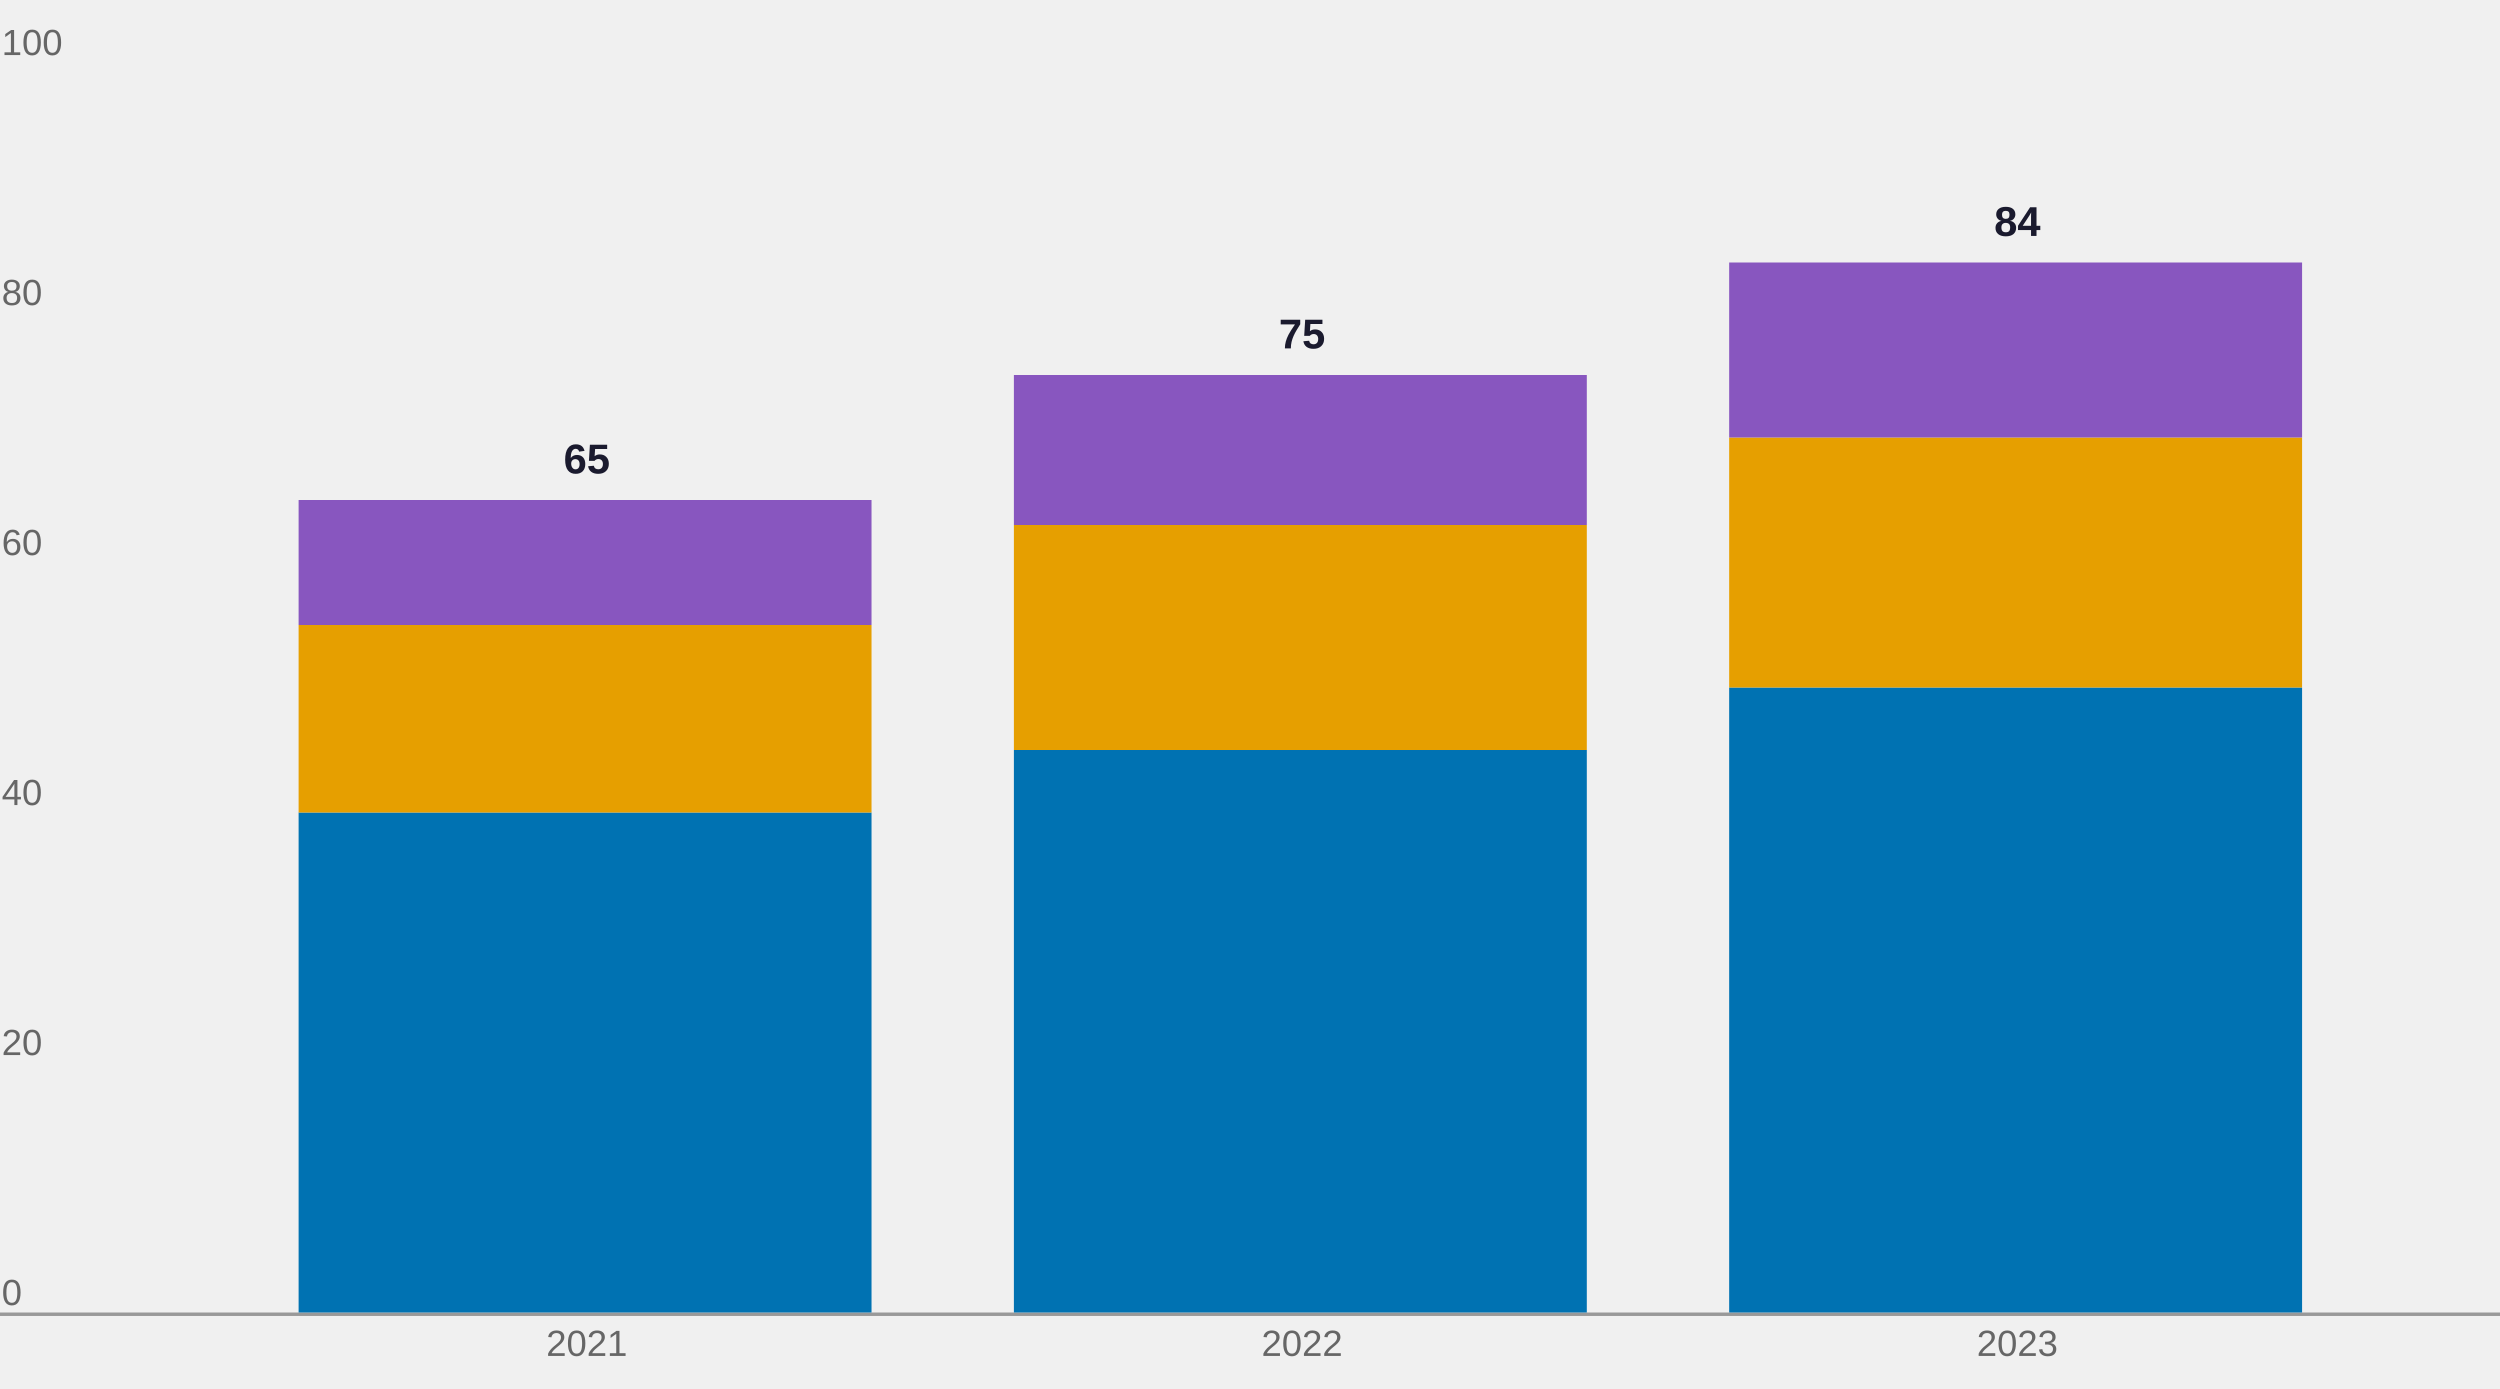
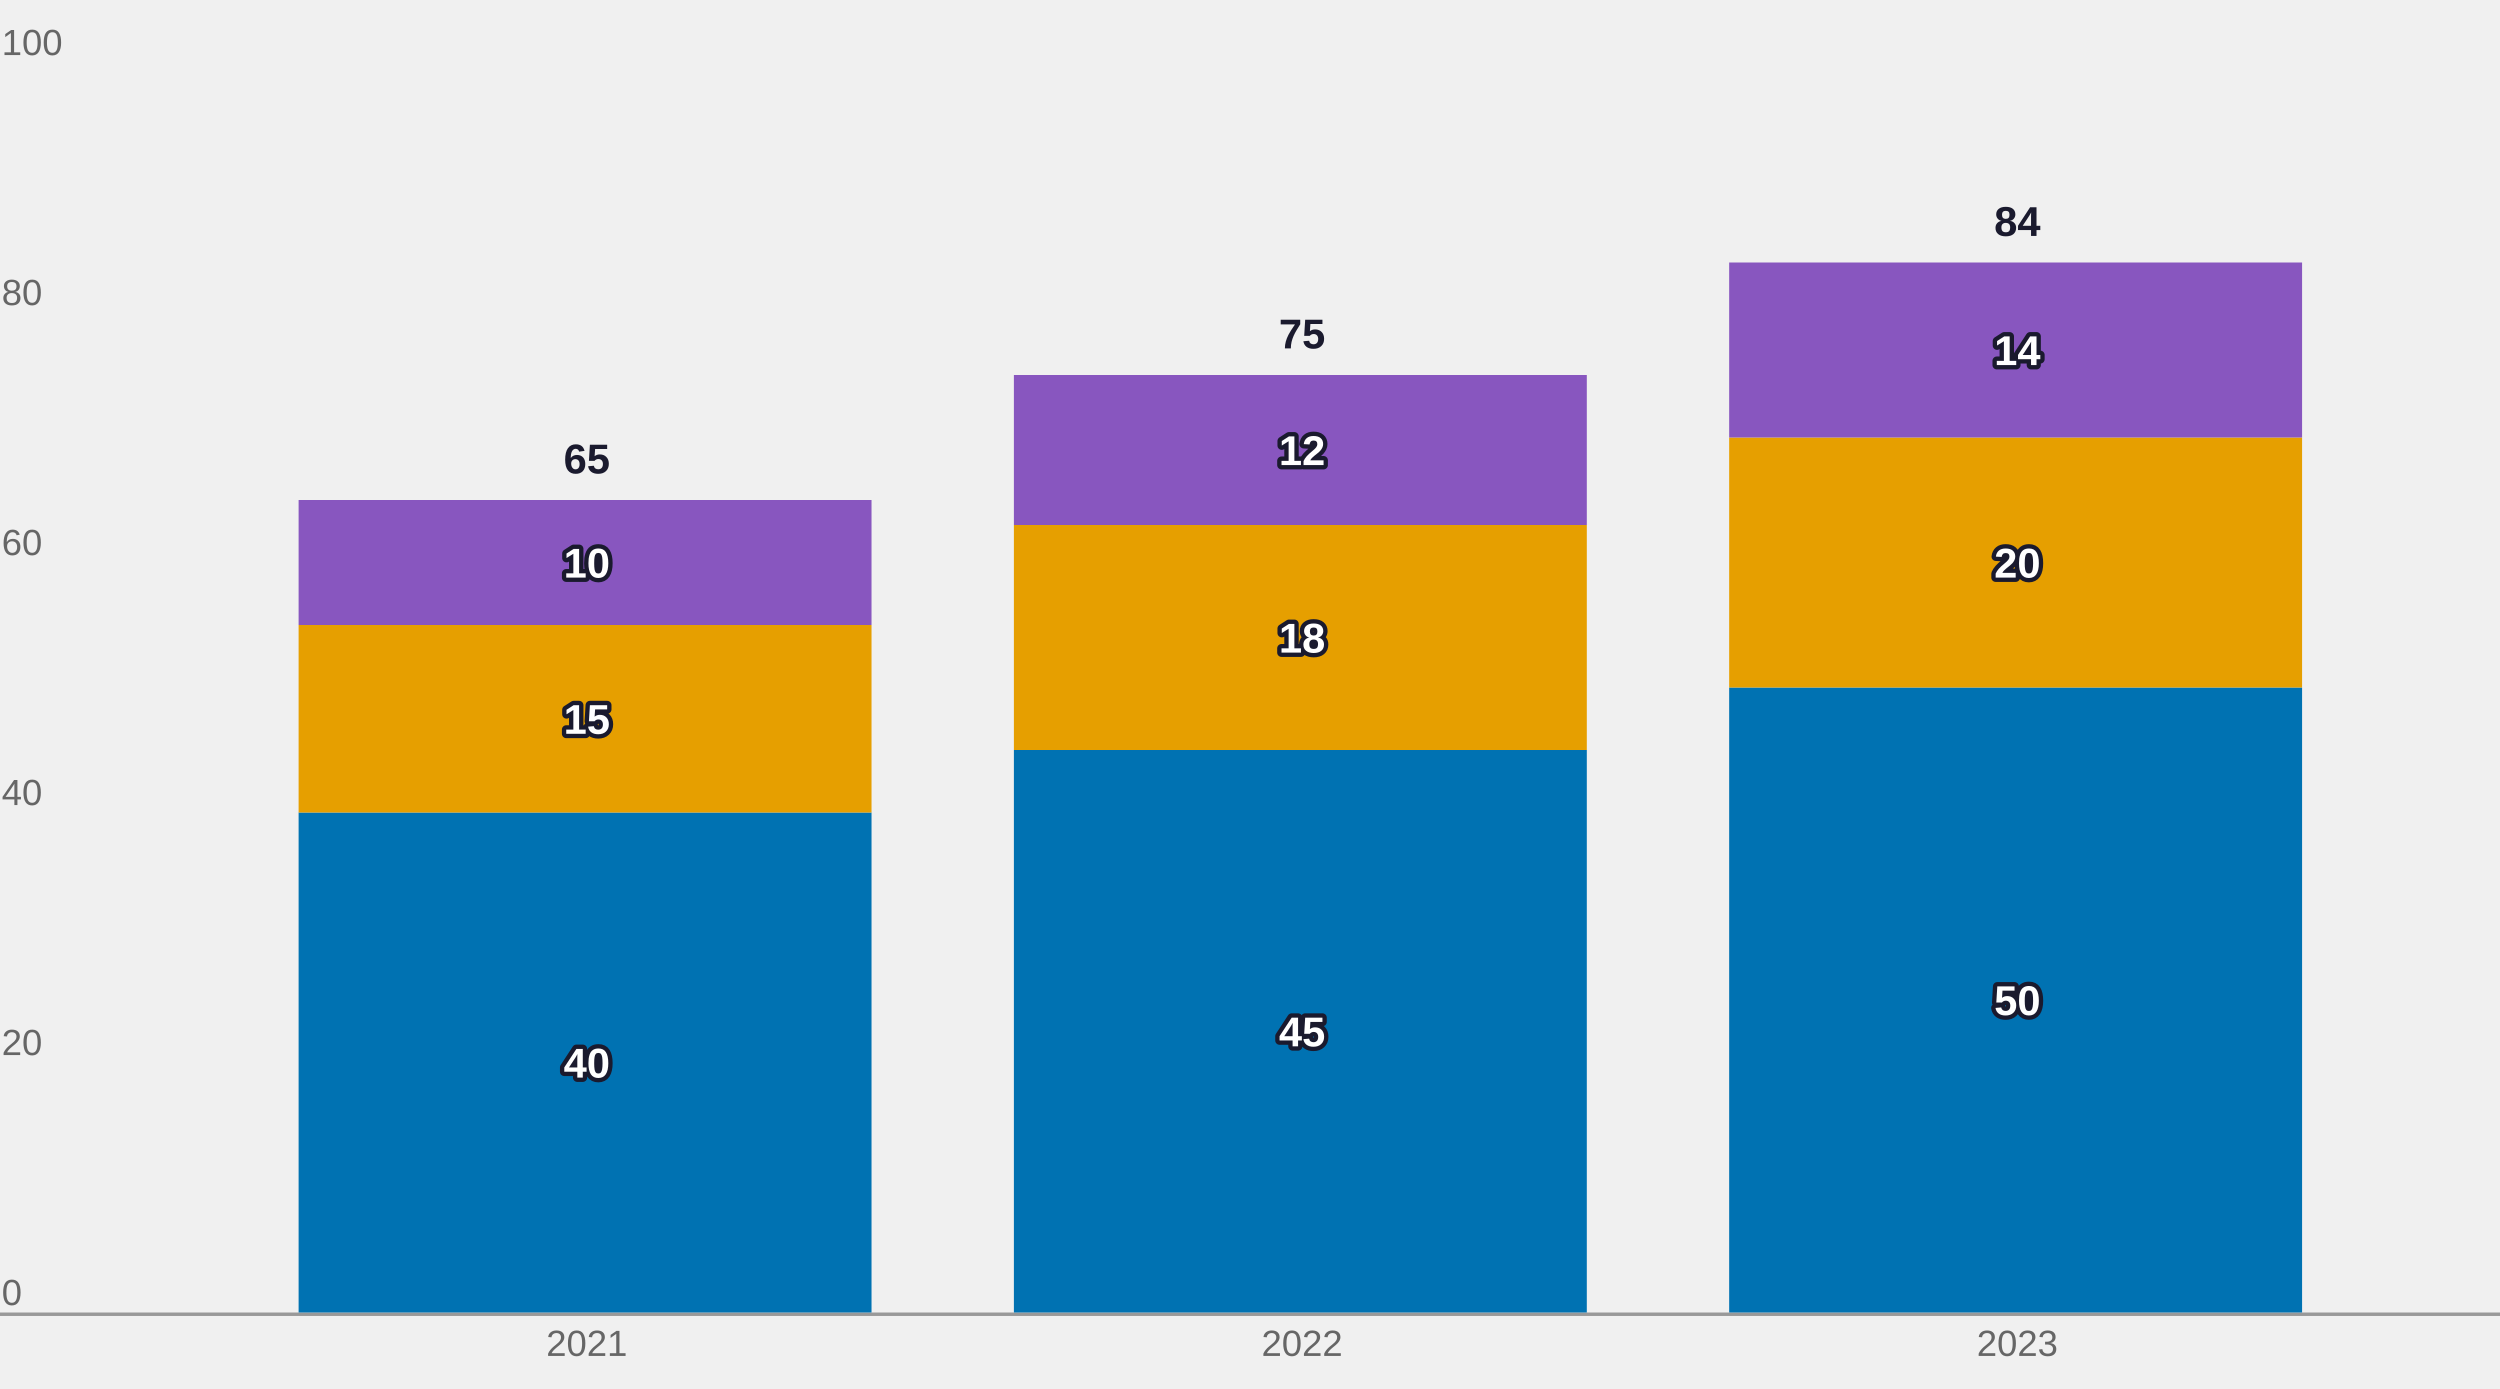
<svg class="tblchart" fill="currentColor" font-family="system-ui, sans-serif" font-size="10" text-anchor="middle" width="720" height="400" viewBox="0 0 720 400" style="background: transparent; color: rgb(74, 74, 74); font-family: Figtree, &quot;Source Sans 3&quot;, system-ui, -apple-system, &quot;Segoe UI&quot;, Arial, sans-serif; font-size: 10.5px; overflow: visible;" data-margin-left="44" data-margin-right="16" data-margin-top="18" data-margin-bottom="22">
  <style>:where(.tblchart) {
  --plot-background: white;
  display: block;
  height: auto;
  height: intrinsic;
  max-width: 100%;
}
:where(.tblchart text),
:where(.tblchart tspan) {
  white-space: pre;
}</style>
  <g aria-label="rule" stroke="#F0F0F0" transform="translate(0,0.5)">
    <line x1="0" x2="720" y1="306" y2="306" />
    <line x1="0" x2="720" y1="234" y2="234" />
    <line x1="0" x2="720" y1="162" y2="162" />
    <line x1="0" x2="720" y1="90" y2="90" />
    <line x1="0" x2="720" y1="18" y2="18" />
  </g>
  <g aria-label="text" class="tbl-y-tick-label" fill="#666666" text-anchor="start" font-size="10.5" font-weight="500" transform="translate(-43.5,-5.5)">
    <text y="0.32em" transform="translate(44,378)">0</text>
    <text y="0.32em" transform="translate(44,306)">20</text>
    <text y="0.32em" transform="translate(44,234)">40</text>
    <text y="0.32em" transform="translate(44,162)">60</text>
    <text y="0.32em" transform="translate(44,90)">80</text>
    <text y="0.32em" transform="translate(44,18)">100</text>
  </g>
  <g aria-label="text" fill="#666666" font-size="10.5" font-weight="500" transform="translate(83,12.5)">
    <text transform="translate(86,378)">2021</text>
    <text transform="translate(292,378)">2022</text>
    <text transform="translate(498,378)">2023</text>
  </g>
  <g aria-label="rule" stroke="#999999" transform="translate(0,0.5)">
    <line x1="0" x2="720" y1="378" y2="378" />
  </g>
  <g aria-label="bar">
    <rect x="86" width="165" y="234" height="144" fill="#0072B2" data-series="Wages" />
    <rect x="86" width="165" y="180" height="54" fill="#E69F00" data-series="Benefits" />
    <rect x="86" width="165" y="144" height="36" fill="#8856BF" data-series="Taxes" />
    <rect x="292" width="165" y="216" height="162" fill="#0072B2" data-series="Wages" />
    <rect x="292" width="165" y="151.2" height="64.8" fill="#E69F00" data-series="Benefits" />
    <rect x="292" width="165" y="108" height="43.2" fill="#8856BF" data-series="Taxes" />
    <rect x="498" width="165" y="198" height="180" fill="#0072B2" data-series="Wages" />
    <rect x="498" width="165" y="126" height="72" fill="#E69F00" data-series="Benefits" />
    <rect x="498" width="165" y="75.6" height="50.4" fill="#8856BF" data-series="Taxes" />
  </g>
+   <g aria-label="text" class="tbl-hl-value" fill="#ffffff" stroke="#1A1A2E" stroke-width="2.5" stroke-linejoin="round" paint-order="stroke" font-size="12" font-weight="700" transform="translate(83,0.5)">
+     <text y="0.32em" transform="translate(86,306)" data-series="Wages">40</text>
+     <text y="0.32em" transform="translate(86,207)" data-series="Benefits">15</text>
+     <text y="0.32em" transform="translate(86,162)" data-series="Taxes">10</text>
+     <text y="0.32em" transform="translate(292,297)" data-series="Wages">45</text>
+     <text y="0.32em" transform="translate(292,183.6)" data-series="Benefits">18</text>
+     <text y="0.32em" transform="translate(292,129.6)" data-series="Taxes">12</text>
+     <text y="0.32em" transform="translate(498,288)" data-series="Wages">50</text>
+     <text y="0.32em" transform="translate(498,162)" data-series="Benefits">20</text>
+     <text y="0.32em" transform="translate(498,100.8)" data-series="Taxes">14</text>
+   </g>
  <g aria-label="text" fill="#1A1A2E" font-size="12" font-weight="700" transform="translate(83,-11.5)">
    <text y="0.32em" transform="translate(86,144)">65</text>
    <text y="0.32em" transform="translate(292,108)">75</text>
    <text y="0.32em" transform="translate(498,75.6)">84</text>
  </g>
</svg>
